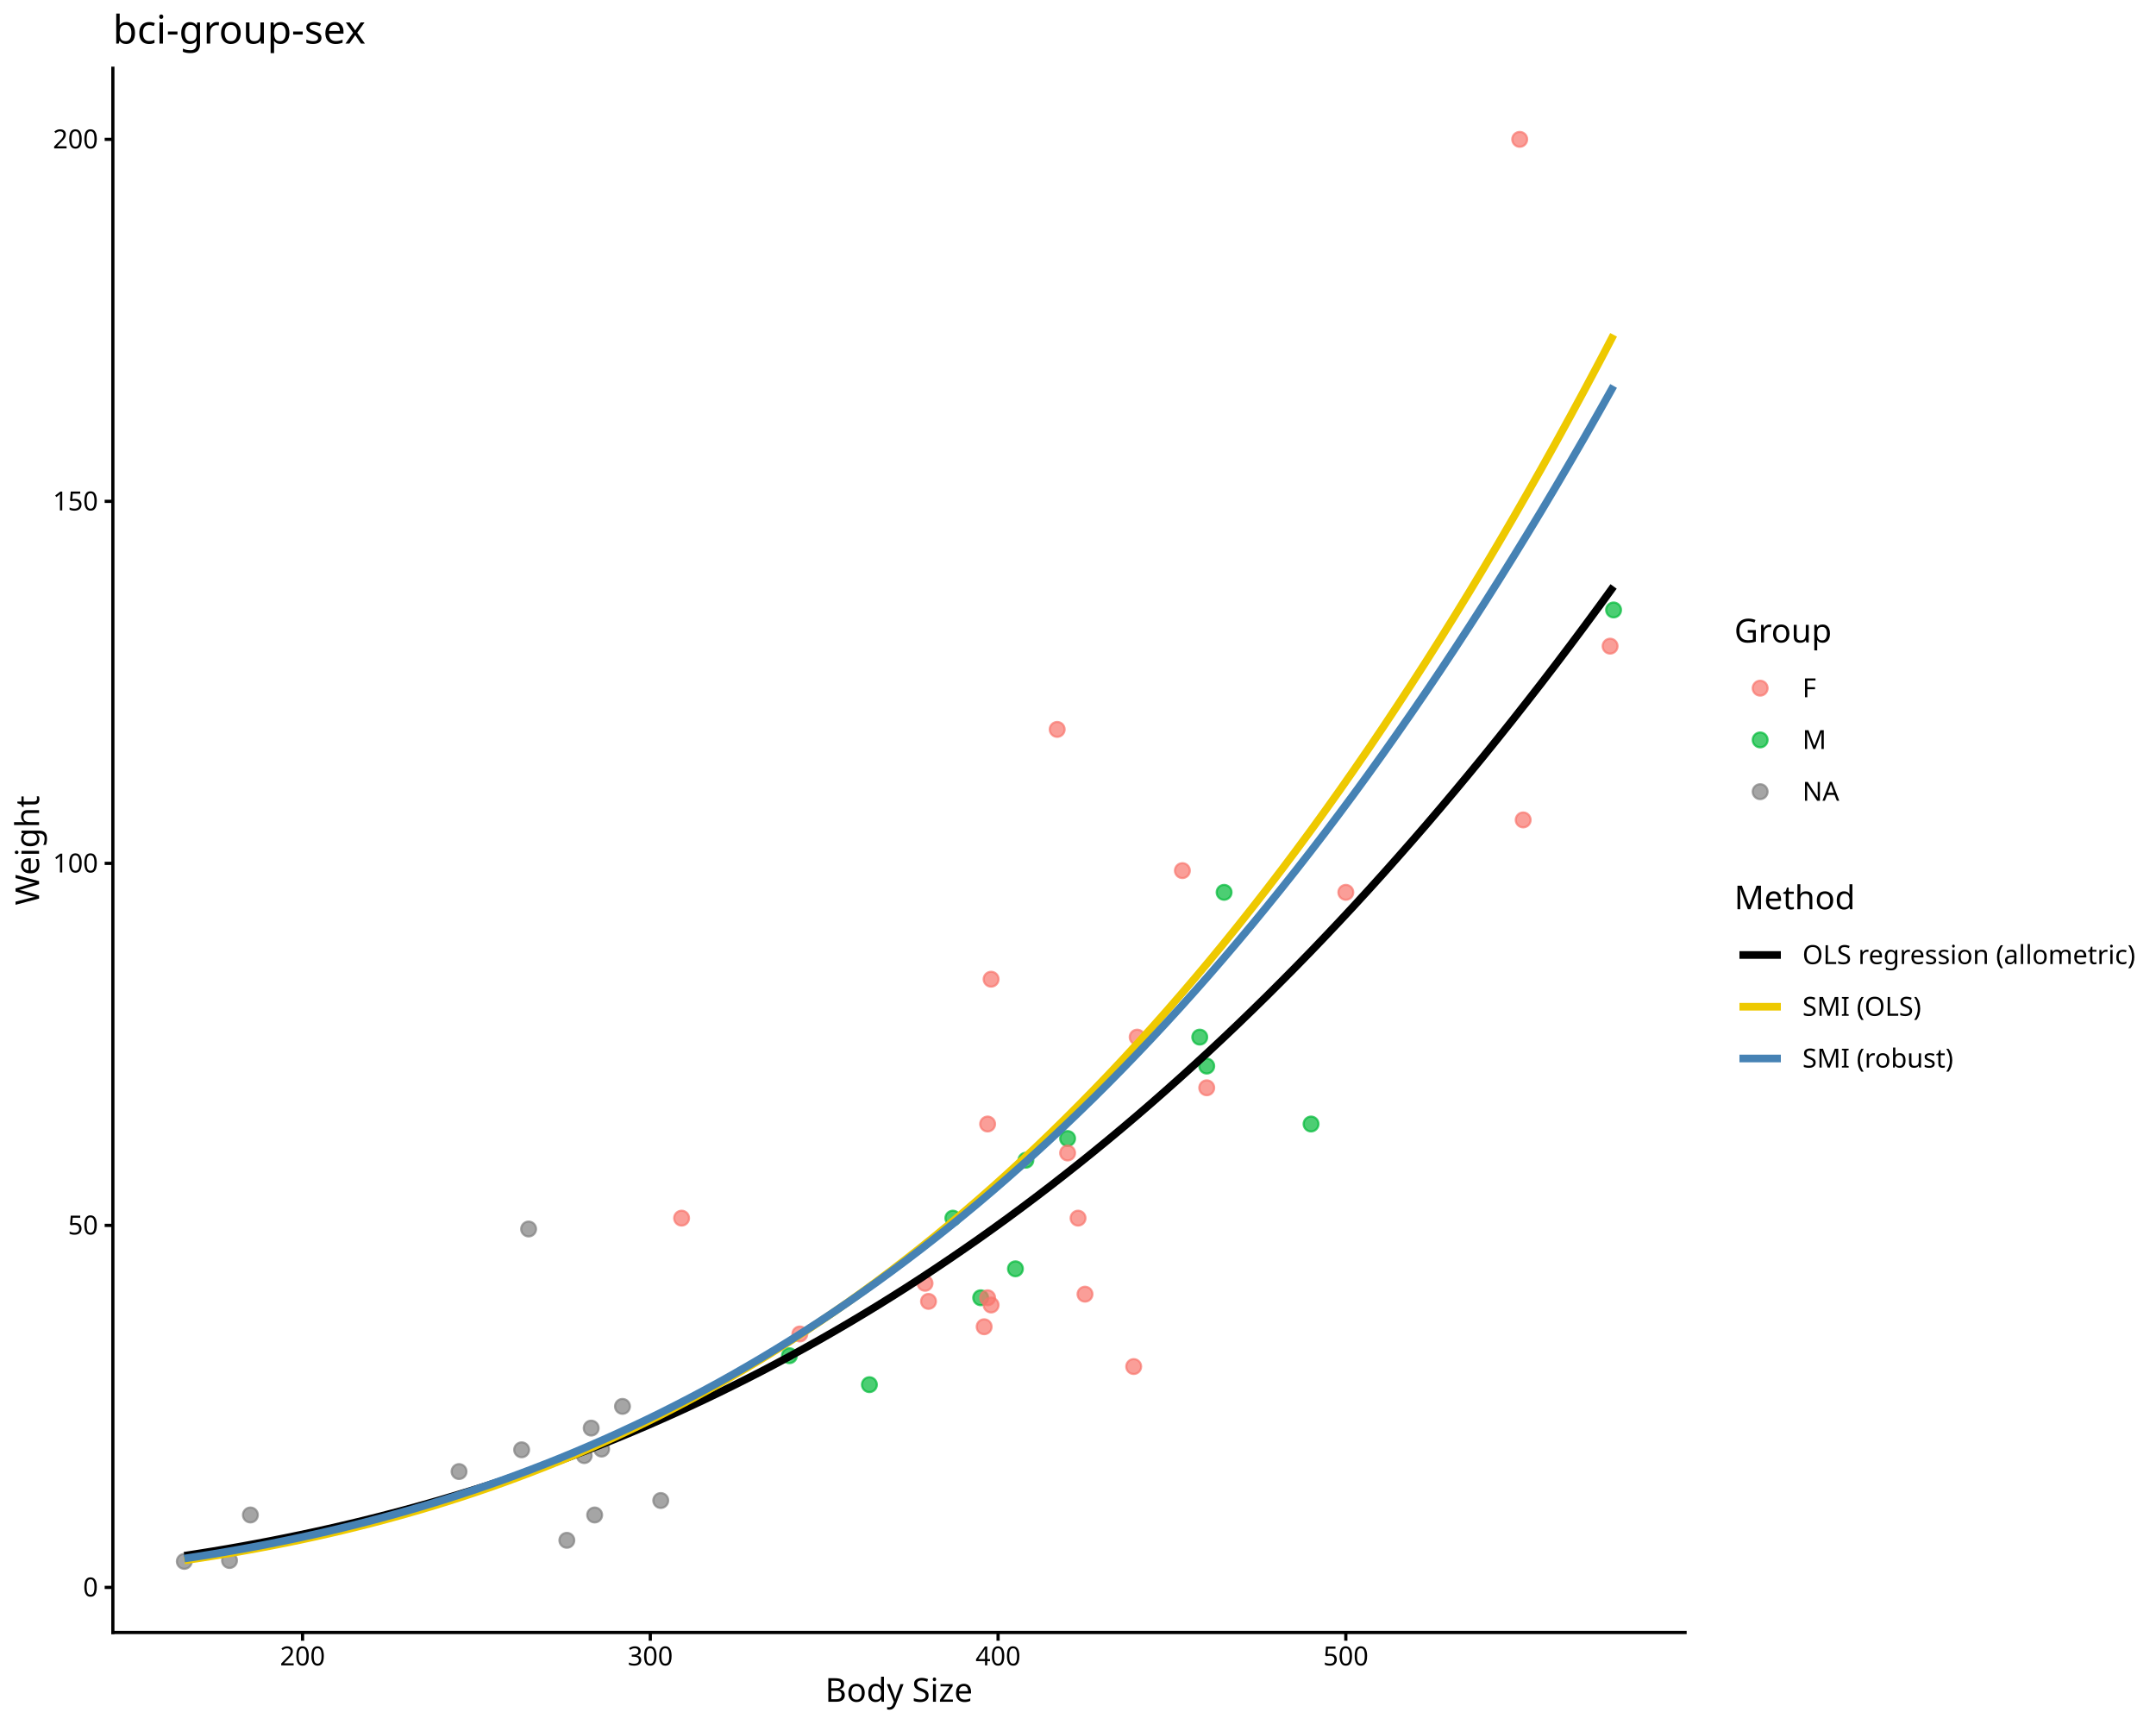
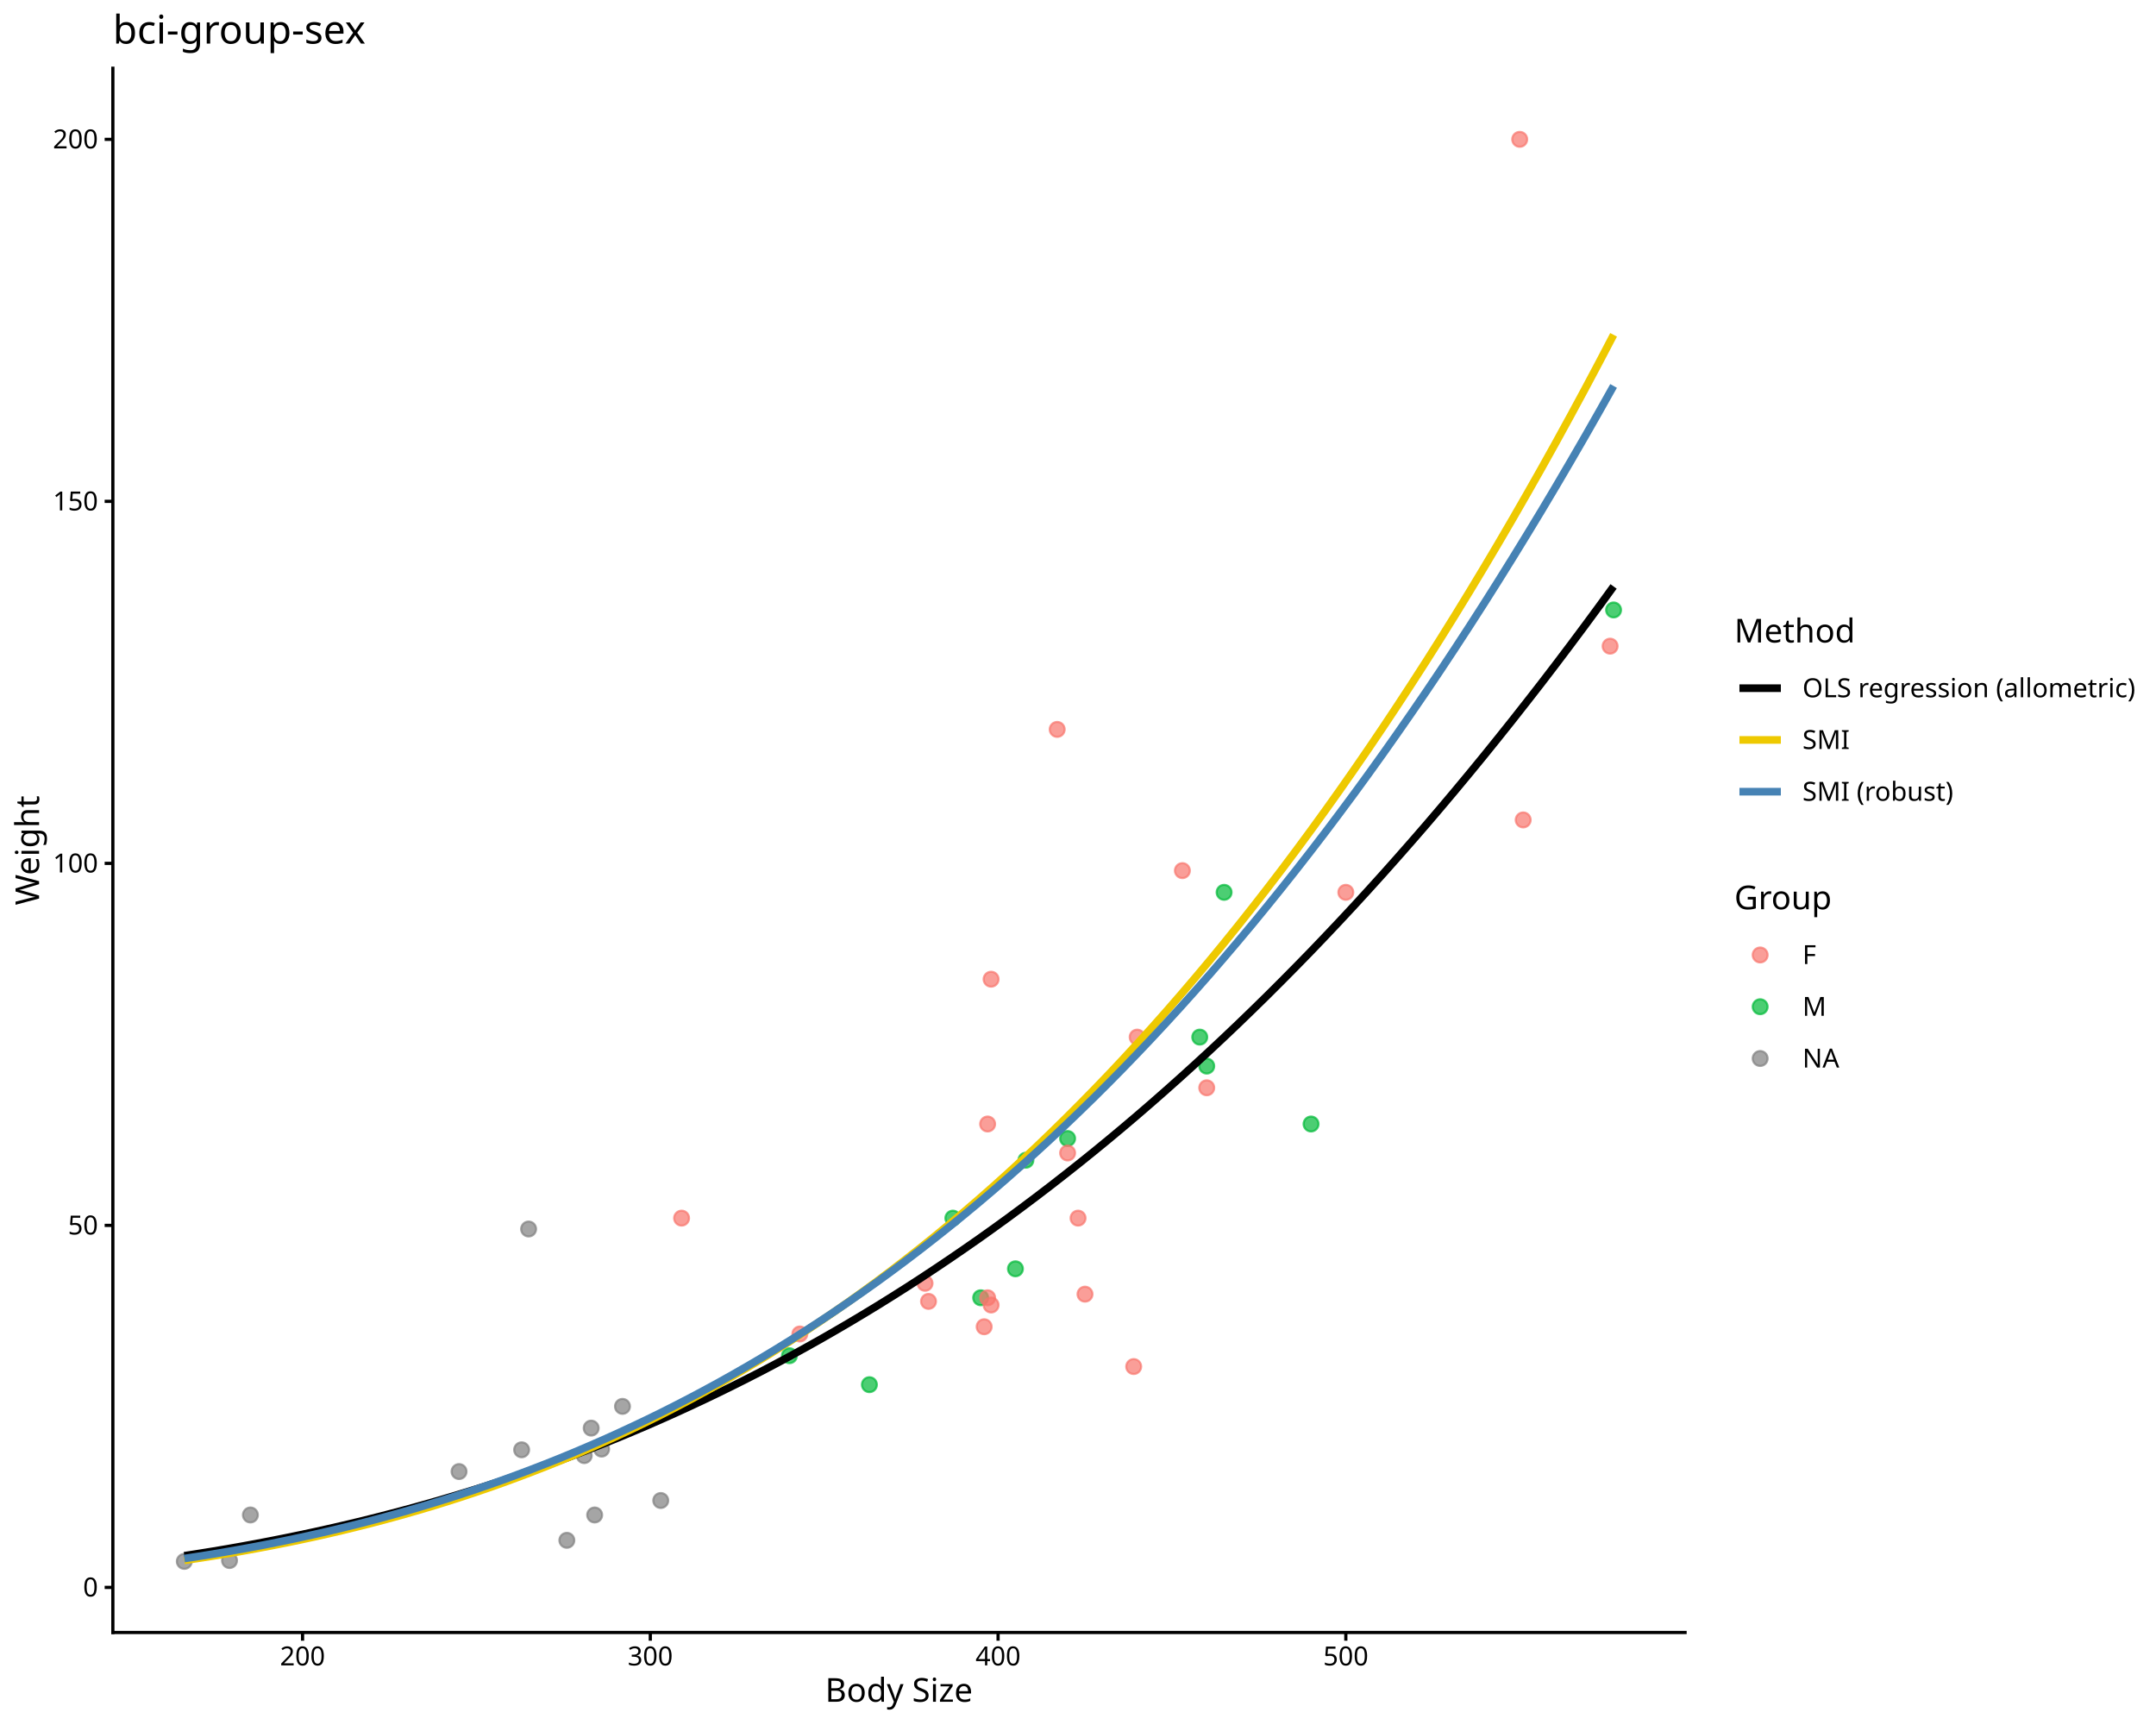
<svg xmlns="http://www.w3.org/2000/svg" class="svglite" data-engine-version="2.0" width="720.00pt" height="576.00pt" viewBox="0 0 720.00 576.00">
  <defs>
    <style type="text/css">
    .svglite line, .svglite polyline, .svglite polygon, .svglite path, .svglite rect, .svglite circle {
      fill: none;
      stroke: #000000;
      stroke-linecap: round;
      stroke-linejoin: round;
      stroke-miterlimit: 10.00;
    }
  </style>
  </defs>
  <rect width="100%" height="100%" style="stroke: none; fill: #FFFFFF;" />
  <defs>
    <clipPath id="cpMC4wMHw3MjAuMDB8MC4wMHw1NzYuMDA=">
      <rect x="0.00" y="0.00" width="720.00" height="576.00" />
    </clipPath>
  </defs>
  <g clip-path="url(#cpMC4wMHw3MjAuMDB8MC4wMHw1NzYuMDA=)">
    <rect x="0.00" y="0.00" width="720.00" height="576.00" style="stroke-width: 1.07; stroke: #FFFFFF; fill: #FFFFFF;" />
  </g>
  <defs>
    <clipPath id="cpMzcuNjl8NTYyLjczfDIyLjc4fDU0NS4xMQ==">
      <rect x="37.69" y="22.78" width="525.04" height="522.33" />
    </clipPath>
  </defs>
  <g clip-path="url(#cpMzcuNjl8NTYyLjczfDIyLjc4fDU0NS4xMQ==)">
    <rect x="37.69" y="22.78" width="525.04" height="522.33" style="stroke-width: 1.07; stroke: none; fill: #FFFFFF;" />
    <circle cx="76.65" cy="521.08" r="2.49" style="stroke-width: 0.71; stroke: #7F7F7F; stroke-opacity: 0.70; fill: #7F7F7F; fill-opacity: 0.70;" />
    <circle cx="61.55" cy="521.37" r="2.49" style="stroke-width: 0.71; stroke: #7F7F7F; stroke-opacity: 0.70; fill: #7F7F7F; fill-opacity: 0.70;" />
    <circle cx="267.11" cy="445.43" r="2.49" style="stroke-width: 0.71; stroke: #F8766D; stroke-opacity: 0.70; fill: #F8766D; fill-opacity: 0.70;" />
    <circle cx="310.08" cy="434.55" r="2.49" style="stroke-width: 0.71; stroke: #F8766D; stroke-opacity: 0.70; fill: #F8766D; fill-opacity: 0.70;" />
    <circle cx="195.11" cy="486.05" r="2.49" style="stroke-width: 0.71; stroke: #7F7F7F; stroke-opacity: 0.70; fill: #7F7F7F; fill-opacity: 0.70;" />
    <circle cx="200.91" cy="483.87" r="2.49" style="stroke-width: 0.71; stroke: #7F7F7F; stroke-opacity: 0.70; fill: #7F7F7F; fill-opacity: 0.70;" />
    <circle cx="353.05" cy="243.56" r="2.49" style="stroke-width: 0.71; stroke: #F8766D; stroke-opacity: 0.70; fill: #F8766D; fill-opacity: 0.70;" />
    <circle cx="227.62" cy="406.75" r="2.49" style="stroke-width: 0.71; stroke: #F8766D; stroke-opacity: 0.70; fill: #F8766D; fill-opacity: 0.70;" />
    <circle cx="198.59" cy="505.87" r="2.49" style="stroke-width: 0.71; stroke: #7F7F7F; stroke-opacity: 0.70; fill: #7F7F7F; fill-opacity: 0.70;" />
    <circle cx="220.66" cy="501.04" r="2.49" style="stroke-width: 0.71; stroke: #7F7F7F; stroke-opacity: 0.70; fill: #7F7F7F; fill-opacity: 0.70;" />
    <circle cx="318.21" cy="406.75" r="2.49" style="stroke-width: 0.71; stroke: #00BA38; stroke-opacity: 0.70; fill: #00BA38; fill-opacity: 0.70;" />
    <circle cx="176.53" cy="410.38" r="2.49" style="stroke-width: 0.71; stroke: #7F7F7F; stroke-opacity: 0.70; fill: #7F7F7F; fill-opacity: 0.70;" />
    <circle cx="290.34" cy="462.36" r="2.49" style="stroke-width: 0.71; stroke: #00BA38; stroke-opacity: 0.70; fill: #00BA38; fill-opacity: 0.70;" />
    <circle cx="362.34" cy="432.14" r="2.49" style="stroke-width: 0.71; stroke: #F8766D; stroke-opacity: 0.70; fill: #F8766D; fill-opacity: 0.70;" />
    <circle cx="327.50" cy="433.34" r="2.49" style="stroke-width: 0.71; stroke: #00BA38; stroke-opacity: 0.70; fill: #00BA38; fill-opacity: 0.70;" />
    <circle cx="378.60" cy="456.31" r="2.49" style="stroke-width: 0.71; stroke: #F8766D; stroke-opacity: 0.70; fill: #F8766D; fill-opacity: 0.70;" />
    <circle cx="360.02" cy="406.75" r="2.49" style="stroke-width: 0.71; stroke: #F8766D; stroke-opacity: 0.70; fill: #F8766D; fill-opacity: 0.70;" />
    <circle cx="328.66" cy="443.02" r="2.49" style="stroke-width: 0.71; stroke: #F8766D; stroke-opacity: 0.70; fill: #F8766D; fill-opacity: 0.70;" />
    <circle cx="402.99" cy="363.23" r="2.49" style="stroke-width: 0.71; stroke: #F8766D; stroke-opacity: 0.70; fill: #F8766D; fill-opacity: 0.70;" />
    <circle cx="379.76" cy="346.31" r="2.49" style="stroke-width: 0.71; stroke: #F8766D; stroke-opacity: 0.70; fill: #F8766D; fill-opacity: 0.70;" />
    <circle cx="507.51" cy="46.53" r="2.49" style="stroke-width: 0.71; stroke: #F8766D; stroke-opacity: 0.70; fill: #F8766D; fill-opacity: 0.70;" />
    <circle cx="402.99" cy="355.98" r="2.49" style="stroke-width: 0.71; stroke: #00BA38; stroke-opacity: 0.70; fill: #00BA38; fill-opacity: 0.70;" />
    <circle cx="356.53" cy="380.16" r="2.49" style="stroke-width: 0.71; stroke: #00BA38; stroke-opacity: 0.70; fill: #00BA38; fill-opacity: 0.70;" />
    <circle cx="207.88" cy="469.61" r="2.49" style="stroke-width: 0.71; stroke: #7F7F7F; stroke-opacity: 0.70; fill: #7F7F7F; fill-opacity: 0.70;" />
    <circle cx="197.43" cy="476.86" r="2.49" style="stroke-width: 0.71; stroke: #7F7F7F; stroke-opacity: 0.70; fill: #7F7F7F; fill-opacity: 0.70;" />
    <circle cx="83.62" cy="505.87" r="2.49" style="stroke-width: 0.71; stroke: #7F7F7F; stroke-opacity: 0.70; fill: #7F7F7F; fill-opacity: 0.70;" />
    <circle cx="263.63" cy="452.69" r="2.49" style="stroke-width: 0.71; stroke: #00BA38; stroke-opacity: 0.70; fill: #00BA38; fill-opacity: 0.70;" />
    <circle cx="189.30" cy="514.33" r="2.49" style="stroke-width: 0.71; stroke: #7F7F7F; stroke-opacity: 0.70; fill: #7F7F7F; fill-opacity: 0.70;" />
    <circle cx="342.60" cy="387.41" r="2.49" style="stroke-width: 0.71; stroke: #00BA38; stroke-opacity: 0.70; fill: #00BA38; fill-opacity: 0.70;" />
    <circle cx="537.70" cy="215.76" r="2.49" style="stroke-width: 0.71; stroke: #F8766D; stroke-opacity: 0.70; fill: #F8766D; fill-opacity: 0.70;" />
    <circle cx="437.83" cy="375.32" r="2.49" style="stroke-width: 0.71; stroke: #00BA38; stroke-opacity: 0.70; fill: #00BA38; fill-opacity: 0.70;" />
    <circle cx="508.67" cy="273.78" r="2.49" style="stroke-width: 0.71; stroke: #F8766D; stroke-opacity: 0.70; fill: #F8766D; fill-opacity: 0.70;" />
    <circle cx="330.98" cy="326.97" r="2.49" style="stroke-width: 0.71; stroke: #F8766D; stroke-opacity: 0.70; fill: #F8766D; fill-opacity: 0.70;" />
    <circle cx="394.86" cy="290.71" r="2.49" style="stroke-width: 0.71; stroke: #F8766D; stroke-opacity: 0.70; fill: #F8766D; fill-opacity: 0.70;" />
    <circle cx="329.82" cy="375.32" r="2.49" style="stroke-width: 0.71; stroke: #F8766D; stroke-opacity: 0.70; fill: #F8766D; fill-opacity: 0.70;" />
    <circle cx="400.66" cy="346.31" r="2.49" style="stroke-width: 0.71; stroke: #00BA38; stroke-opacity: 0.70; fill: #00BA38; fill-opacity: 0.70;" />
    <circle cx="174.20" cy="484.11" r="2.49" style="stroke-width: 0.71; stroke: #7F7F7F; stroke-opacity: 0.70; fill: #7F7F7F; fill-opacity: 0.70;" />
    <circle cx="153.30" cy="491.37" r="2.49" style="stroke-width: 0.71; stroke: #7F7F7F; stroke-opacity: 0.70; fill: #7F7F7F; fill-opacity: 0.70;" />
    <circle cx="308.92" cy="428.51" r="2.49" style="stroke-width: 0.71; stroke: #F8766D; stroke-opacity: 0.70; fill: #F8766D; fill-opacity: 0.70;" />
    <circle cx="449.44" cy="297.96" r="2.49" style="stroke-width: 0.71; stroke: #F8766D; stroke-opacity: 0.70; fill: #F8766D; fill-opacity: 0.70;" />
    <circle cx="408.79" cy="297.96" r="2.49" style="stroke-width: 0.71; stroke: #00BA38; stroke-opacity: 0.70; fill: #00BA38; fill-opacity: 0.70;" />
    <circle cx="538.86" cy="203.67" r="2.49" style="stroke-width: 0.71; stroke: #00BA38; stroke-opacity: 0.70; fill: #00BA38; fill-opacity: 0.70;" />
    <circle cx="356.53" cy="384.99" r="2.49" style="stroke-width: 0.71; stroke: #F8766D; stroke-opacity: 0.70; fill: #F8766D; fill-opacity: 0.70;" />
    <circle cx="339.11" cy="423.67" r="2.49" style="stroke-width: 0.71; stroke: #00BA38; stroke-opacity: 0.70; fill: #00BA38; fill-opacity: 0.70;" />
    <circle cx="329.82" cy="433.34" r="2.49" style="stroke-width: 0.71; stroke: #F8766D; stroke-opacity: 0.70; fill: #F8766D; fill-opacity: 0.70;" />
    <circle cx="330.98" cy="435.76" r="2.49" style="stroke-width: 0.71; stroke: #F8766D; stroke-opacity: 0.70; fill: #F8766D; fill-opacity: 0.70;" />
    <polyline points="61.55,519.49 66.37,518.74 71.20,517.96 76.02,517.15 80.84,516.30 85.66,515.41 90.48,514.49 95.30,513.53 100.12,512.54 104.95,511.51 109.77,510.44 114.59,509.33 119.41,508.19 124.23,507.00 129.05,505.77 133.87,504.51 138.69,503.20 143.52,501.85 148.34,500.45 153.16,499.02 157.98,497.54 162.80,496.01 167.62,494.44 172.44,492.82 177.26,491.16 182.09,489.45 186.91,487.70 191.73,485.89 196.55,484.04 201.37,482.14 206.19,480.19 211.01,478.19 215.84,476.14 220.66,474.03 225.48,471.88 230.30,469.67 235.12,467.41 239.94,465.10 244.76,462.73 249.58,460.31 254.41,457.84 259.23,455.30 264.05,452.72 268.87,450.07 273.69,447.37 278.51,444.61 283.33,441.80 288.15,438.92 292.98,435.99 297.80,432.99 302.62,429.94 307.44,426.82 312.26,423.64 317.08,420.40 321.90,417.10 326.73,413.74 331.55,410.31 336.37,406.82 341.19,403.26 346.01,399.64 350.83,395.96 355.65,392.20 360.47,388.39 365.30,384.50 370.12,380.55 374.94,376.53 379.76,372.44 384.58,368.28 389.40,364.05 394.22,359.75 399.04,355.38 403.87,350.94 408.69,346.43 413.51,341.85 418.33,337.19 423.15,332.47 427.97,327.66 432.79,322.79 437.62,317.84 442.44,312.81 447.26,307.71 452.08,302.54 456.90,297.28 461.72,291.95 466.54,286.54 471.36,281.06 476.19,275.50 481.01,269.85 485.83,264.13 490.65,258.33 495.47,252.45 500.29,246.48 505.11,240.44 509.93,234.31 514.76,228.11 519.58,221.82 524.40,215.44 529.22,208.98 534.04,202.44 538.86,195.82 " style="stroke-width: 2.56; stroke-linecap: butt;" />
    <polyline points="61.55,521.03 66.37,520.31 71.20,519.56 76.02,518.77 80.84,517.95 85.66,517.08 90.48,516.17 95.30,515.22 100.12,514.23 104.95,513.19 109.77,512.11 114.59,510.98 119.41,509.80 124.23,508.58 129.05,507.31 133.87,505.99 138.69,504.61 143.52,503.19 148.34,501.71 153.16,500.18 157.98,498.59 162.80,496.95 167.62,495.25 172.44,493.49 177.26,491.67 182.09,489.79 186.91,487.86 191.73,485.86 196.55,483.79 201.37,481.67 206.19,479.47 211.01,477.22 215.84,474.89 220.66,472.50 225.48,470.03 230.30,467.50 235.12,464.90 239.94,462.22 244.76,459.47 249.58,456.64 254.41,453.75 259.23,450.77 264.05,447.72 268.87,444.58 273.69,441.37 278.51,438.08 283.33,434.71 288.15,431.25 292.98,427.71 297.80,424.09 302.62,420.38 307.44,416.58 312.26,412.70 317.08,408.73 321.90,404.66 326.73,400.51 331.55,396.27 336.37,391.93 341.19,387.49 346.01,382.97 350.83,378.34 355.65,373.62 360.47,368.80 365.30,363.88 370.12,358.87 374.94,353.75 379.76,348.52 384.58,343.20 389.40,337.77 394.22,332.23 399.04,326.59 403.87,320.84 408.69,314.98 413.51,309.01 418.33,302.93 423.15,296.74 427.97,290.44 432.79,284.02 437.62,277.48 442.44,270.83 447.26,264.07 452.08,257.18 456.90,250.18 461.72,243.05 466.54,235.80 471.36,228.43 476.19,220.94 481.01,213.32 485.83,205.58 490.65,197.71 495.47,189.71 500.29,181.59 505.11,173.33 509.93,164.94 514.76,156.42 519.58,147.77 524.40,138.98 529.22,130.06 534.04,121.00 538.86,111.80 " style="stroke-width: 2.56; stroke: #EEC900; stroke-linecap: butt;" />
    <polyline points="61.55,520.42 66.37,519.68 71.20,518.91 76.02,518.09 80.84,517.24 85.66,516.35 90.48,515.42 95.30,514.44 100.12,513.43 104.95,512.37 109.77,511.27 114.59,510.12 119.41,508.93 124.23,507.69 129.05,506.40 133.87,505.06 138.69,503.68 143.52,502.24 148.34,500.76 153.16,499.22 157.98,497.63 162.80,495.98 167.62,494.28 172.44,492.52 177.26,490.71 182.09,488.84 186.91,486.92 191.73,484.93 196.55,482.88 201.37,480.78 206.19,478.61 211.01,476.37 215.84,474.08 220.66,471.72 225.48,469.29 230.30,466.80 235.12,464.24 239.94,461.62 244.76,458.92 249.58,456.15 254.41,453.32 259.23,450.41 264.05,447.43 268.87,444.38 273.69,441.25 278.51,438.05 283.33,434.77 288.15,431.41 292.98,427.98 297.80,424.46 302.62,420.87 307.44,417.20 312.26,413.44 317.08,409.61 321.90,405.69 326.73,401.69 331.55,397.60 336.37,393.42 341.19,389.16 346.01,384.81 350.83,380.38 355.65,375.85 360.47,371.23 365.30,366.53 370.12,361.73 374.94,356.84 379.76,351.85 384.58,346.77 389.40,341.59 394.22,336.32 399.04,330.95 403.87,325.48 408.69,319.91 413.51,314.24 418.33,308.48 423.15,302.60 427.97,296.63 432.79,290.56 437.62,284.37 442.44,278.09 447.26,271.69 452.08,265.20 456.90,258.59 461.72,251.87 466.54,245.04 471.36,238.11 476.19,231.06 481.01,223.90 485.83,216.62 490.65,209.23 495.47,201.73 500.29,194.11 505.11,186.37 509.93,178.52 514.76,170.55 519.58,162.46 524.40,154.24 529.22,145.91 534.04,137.45 538.86,128.87 " style="stroke-width: 2.56; stroke: #4682B4; stroke-linecap: butt;" />
  </g>
  <g clip-path="url(#cpMC4wMHw3MjAuMDB8MC4wMHw1NzYuMDA=)">
    <polyline points="37.69,545.11 37.69,22.78 " style="stroke-width: 1.07; stroke-linecap: square;" />
    <text x="32.76" y="533.08" text-anchor="end" style="font-size: 8.80px; font-family: sans;" textLength="4.89px" lengthAdjust="spacingAndGlyphs">0</text>
    <text x="32.76" y="412.20" text-anchor="end" style="font-size: 8.80px; font-family: sans;" textLength="9.79px" lengthAdjust="spacingAndGlyphs">50</text>
    <text x="32.76" y="291.32" text-anchor="end" style="font-size: 8.80px; font-family: sans;" textLength="14.68px" lengthAdjust="spacingAndGlyphs">100</text>
    <text x="32.76" y="170.43" text-anchor="end" style="font-size: 8.80px; font-family: sans;" textLength="14.68px" lengthAdjust="spacingAndGlyphs">150</text>
    <text x="32.76" y="49.55" text-anchor="end" style="font-size: 8.80px; font-family: sans;" textLength="14.68px" lengthAdjust="spacingAndGlyphs">200</text>
    <polyline points="34.95,530.05 37.69,530.05 " style="stroke-width: 1.07; stroke-linecap: butt;" />
    <polyline points="34.95,409.17 37.69,409.17 " style="stroke-width: 1.07; stroke-linecap: butt;" />
    <polyline points="34.95,288.29 37.69,288.29 " style="stroke-width: 1.07; stroke-linecap: butt;" />
    <polyline points="34.95,167.41 37.69,167.41 " style="stroke-width: 1.07; stroke-linecap: butt;" />
    <polyline points="34.95,46.53 37.69,46.53 " style="stroke-width: 1.07; stroke-linecap: butt;" />
    <polyline points="37.69,545.11 562.73,545.11 " style="stroke-width: 1.07; stroke-linecap: square;" />
    <polyline points="101.04,547.85 101.04,545.11 " style="stroke-width: 1.07; stroke-linecap: butt;" />
    <polyline points="217.17,547.85 217.17,545.11 " style="stroke-width: 1.07; stroke-linecap: butt;" />
    <polyline points="333.31,547.85 333.31,545.11 " style="stroke-width: 1.07; stroke-linecap: butt;" />
    <polyline points="449.44,547.85 449.44,545.11 " style="stroke-width: 1.07; stroke-linecap: butt;" />
    <text x="101.04" y="556.10" text-anchor="middle" style="font-size: 8.80px; font-family: sans;" textLength="14.68px" lengthAdjust="spacingAndGlyphs">200</text>
    <text x="217.17" y="556.10" text-anchor="middle" style="font-size: 8.80px; font-family: sans;" textLength="14.68px" lengthAdjust="spacingAndGlyphs">300</text>
    <text x="333.31" y="556.10" text-anchor="middle" style="font-size: 8.80px; font-family: sans;" textLength="14.68px" lengthAdjust="spacingAndGlyphs">400</text>
    <text x="449.44" y="556.10" text-anchor="middle" style="font-size: 8.80px; font-family: sans;" textLength="14.68px" lengthAdjust="spacingAndGlyphs">500</text>
    <text x="300.21" y="568.24" text-anchor="middle" style="font-size: 11.00px; font-family: sans;" textLength="49.54px" lengthAdjust="spacingAndGlyphs">Body Size</text>
    <text transform="translate(13.05,283.95) rotate(-90)" text-anchor="middle" style="font-size: 11.00px; font-family: sans;" textLength="34.23px" lengthAdjust="spacingAndGlyphs">Weight</text>
-     <rect x="573.69" y="200.34" width="45.95" height="78.13" style="stroke-width: 1.07; stroke: none; fill: #FFFFFF;" />
-     <text x="579.17" y="214.53" style="font-size: 11.00px; font-family: sans;" textLength="30.58px" lengthAdjust="spacingAndGlyphs">Group</text>
+     <rect x="573.69" y="200.34" width="140.83" height="78.13" style="stroke-width: 1.07; stroke: none; fill: #FFFFFF;" />
+     <text x="579.17" y="214.53" style="font-size: 11.00px; font-family: sans;" textLength="36.70px" lengthAdjust="spacingAndGlyphs">Method</text>
    <rect x="579.17" y="221.15" width="17.28" height="17.28" style="stroke-width: 1.07; stroke: none; fill: #FFFFFF;" />
-     <circle cx="587.81" cy="229.79" r="2.49" style="stroke-width: 0.71; stroke: #F8766D; stroke-opacity: 0.70; fill: #F8766D; fill-opacity: 0.70;" />
+     <line x1="580.89" y1="229.79" x2="594.72" y2="229.79" style="stroke-width: 2.56; stroke-linecap: butt;" />
    <rect x="579.17" y="238.43" width="17.28" height="17.28" style="stroke-width: 1.07; stroke: none; fill: #FFFFFF;" />
-     <circle cx="587.81" cy="247.07" r="2.49" style="stroke-width: 0.71; stroke: #00BA38; stroke-opacity: 0.70; fill: #00BA38; fill-opacity: 0.70;" />
+     <line x1="580.89" y1="247.07" x2="594.72" y2="247.07" style="stroke-width: 2.56; stroke: #EEC900; stroke-linecap: butt;" />
    <rect x="579.17" y="255.71" width="17.28" height="17.28" style="stroke-width: 1.07; stroke: none; fill: #FFFFFF;" />
-     <circle cx="587.81" cy="264.35" r="2.49" style="stroke-width: 0.71; stroke: #7F7F7F; stroke-opacity: 0.70; fill: #7F7F7F; fill-opacity: 0.70;" />
-     <text x="601.93" y="232.82" style="font-size: 8.80px; font-family: sans;" textLength="5.38px" lengthAdjust="spacingAndGlyphs">F</text>
-     <text x="601.93" y="250.10" style="font-size: 8.80px; font-family: sans;" textLength="7.33px" lengthAdjust="spacingAndGlyphs">M</text>
-     <text x="601.93" y="267.38" style="font-size: 8.80px; font-family: sans;" textLength="12.23px" lengthAdjust="spacingAndGlyphs">NA</text>
-     <rect x="573.69" y="289.43" width="140.83" height="78.13" style="stroke-width: 1.07; stroke: none; fill: #FFFFFF;" />
-     <text x="579.17" y="303.62" style="font-size: 11.00px; font-family: sans;" textLength="36.70px" lengthAdjust="spacingAndGlyphs">Method</text>
+     <line x1="580.89" y1="264.35" x2="594.72" y2="264.35" style="stroke-width: 2.56; stroke: #4682B4; stroke-linecap: butt;" />
+     <text x="601.93" y="232.82" style="font-size: 8.80px; font-family: sans;" textLength="107.12px" lengthAdjust="spacingAndGlyphs">OLS regression (allometric)</text>
+     <text x="601.93" y="250.10" style="font-size: 8.80px; font-family: sans;" textLength="15.65px" lengthAdjust="spacingAndGlyphs">SMI</text>
+     <text x="601.93" y="267.38" style="font-size: 8.80px; font-family: sans;" textLength="48.42px" lengthAdjust="spacingAndGlyphs">SMI (robust)</text>
+     <rect x="573.69" y="289.43" width="45.95" height="78.13" style="stroke-width: 1.07; stroke: none; fill: #FFFFFF;" />
+     <text x="579.17" y="303.62" style="font-size: 11.00px; font-family: sans;" textLength="30.58px" lengthAdjust="spacingAndGlyphs">Group</text>
    <rect x="579.17" y="310.24" width="17.28" height="17.28" style="stroke-width: 1.07; stroke: none; fill: #FFFFFF;" />
-     <line x1="580.89" y1="318.88" x2="594.72" y2="318.88" style="stroke-width: 2.56; stroke-linecap: butt;" />
+     <circle cx="587.81" cy="318.88" r="2.49" style="stroke-width: 0.71; stroke: #F8766D; stroke-opacity: 0.70; fill: #F8766D; fill-opacity: 0.70;" />
    <rect x="579.17" y="327.52" width="17.28" height="17.28" style="stroke-width: 1.07; stroke: none; fill: #FFFFFF;" />
-     <line x1="580.89" y1="336.16" x2="594.72" y2="336.16" style="stroke-width: 2.56; stroke: #EEC900; stroke-linecap: butt;" />
+     <circle cx="587.81" cy="336.16" r="2.49" style="stroke-width: 0.71; stroke: #00BA38; stroke-opacity: 0.70; fill: #00BA38; fill-opacity: 0.70;" />
    <rect x="579.17" y="344.80" width="17.28" height="17.28" style="stroke-width: 1.07; stroke: none; fill: #FFFFFF;" />
-     <line x1="580.89" y1="353.44" x2="594.72" y2="353.44" style="stroke-width: 2.56; stroke: #4682B4; stroke-linecap: butt;" />
-     <text x="601.93" y="321.91" style="font-size: 8.80px; font-family: sans;" textLength="107.12px" lengthAdjust="spacingAndGlyphs">OLS regression (allometric)</text>
-     <text x="601.93" y="339.19" style="font-size: 8.80px; font-family: sans;" textLength="41.57px" lengthAdjust="spacingAndGlyphs">SMI (OLS)</text>
-     <text x="601.93" y="356.47" style="font-size: 8.80px; font-family: sans;" textLength="48.42px" lengthAdjust="spacingAndGlyphs">SMI (robust)</text>
+     <circle cx="587.81" cy="353.44" r="2.49" style="stroke-width: 0.71; stroke: #7F7F7F; stroke-opacity: 0.70; fill: #7F7F7F; fill-opacity: 0.70;" />
+     <text x="601.93" y="321.91" style="font-size: 8.80px; font-family: sans;" textLength="5.38px" lengthAdjust="spacingAndGlyphs">F</text>
+     <text x="601.93" y="339.19" style="font-size: 8.80px; font-family: sans;" textLength="7.33px" lengthAdjust="spacingAndGlyphs">M</text>
+     <text x="601.93" y="356.47" style="font-size: 8.80px; font-family: sans;" textLength="12.23px" lengthAdjust="spacingAndGlyphs">NA</text>
    <text x="37.69" y="14.56" style="font-size: 13.20px; font-family: sans;" textLength="79.98px" lengthAdjust="spacingAndGlyphs">bci-group-sex</text>
  </g>
</svg>
